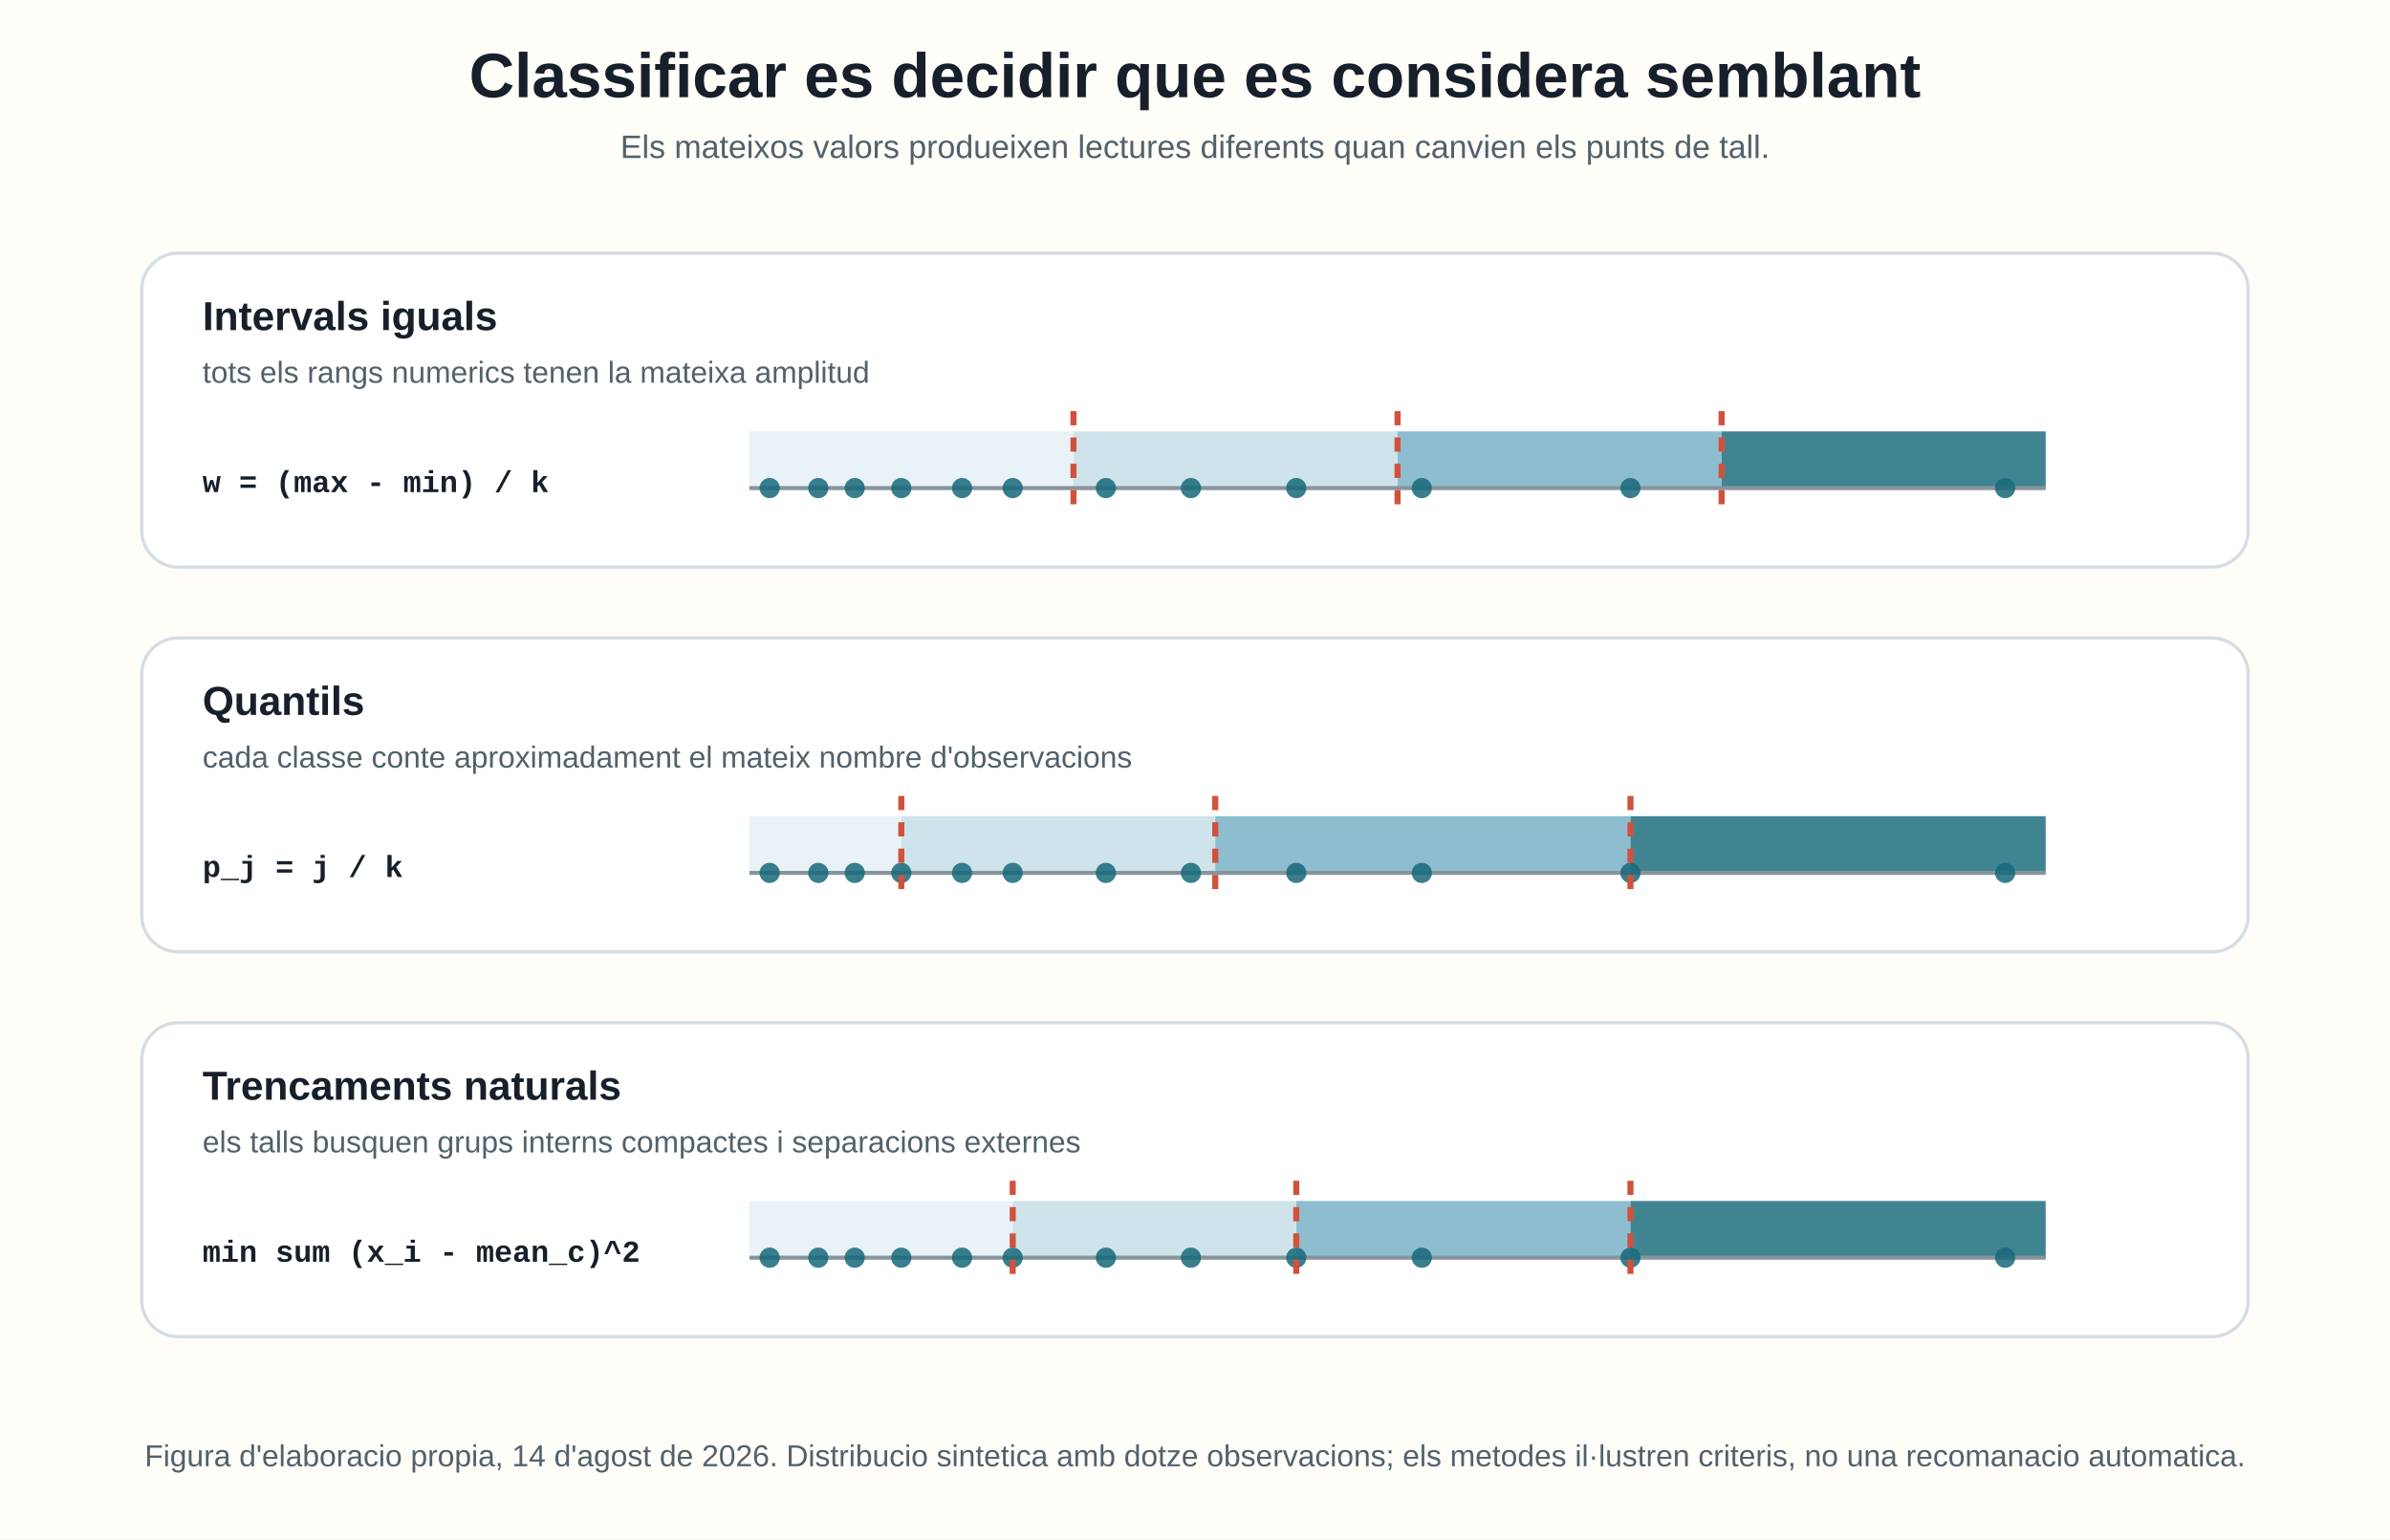
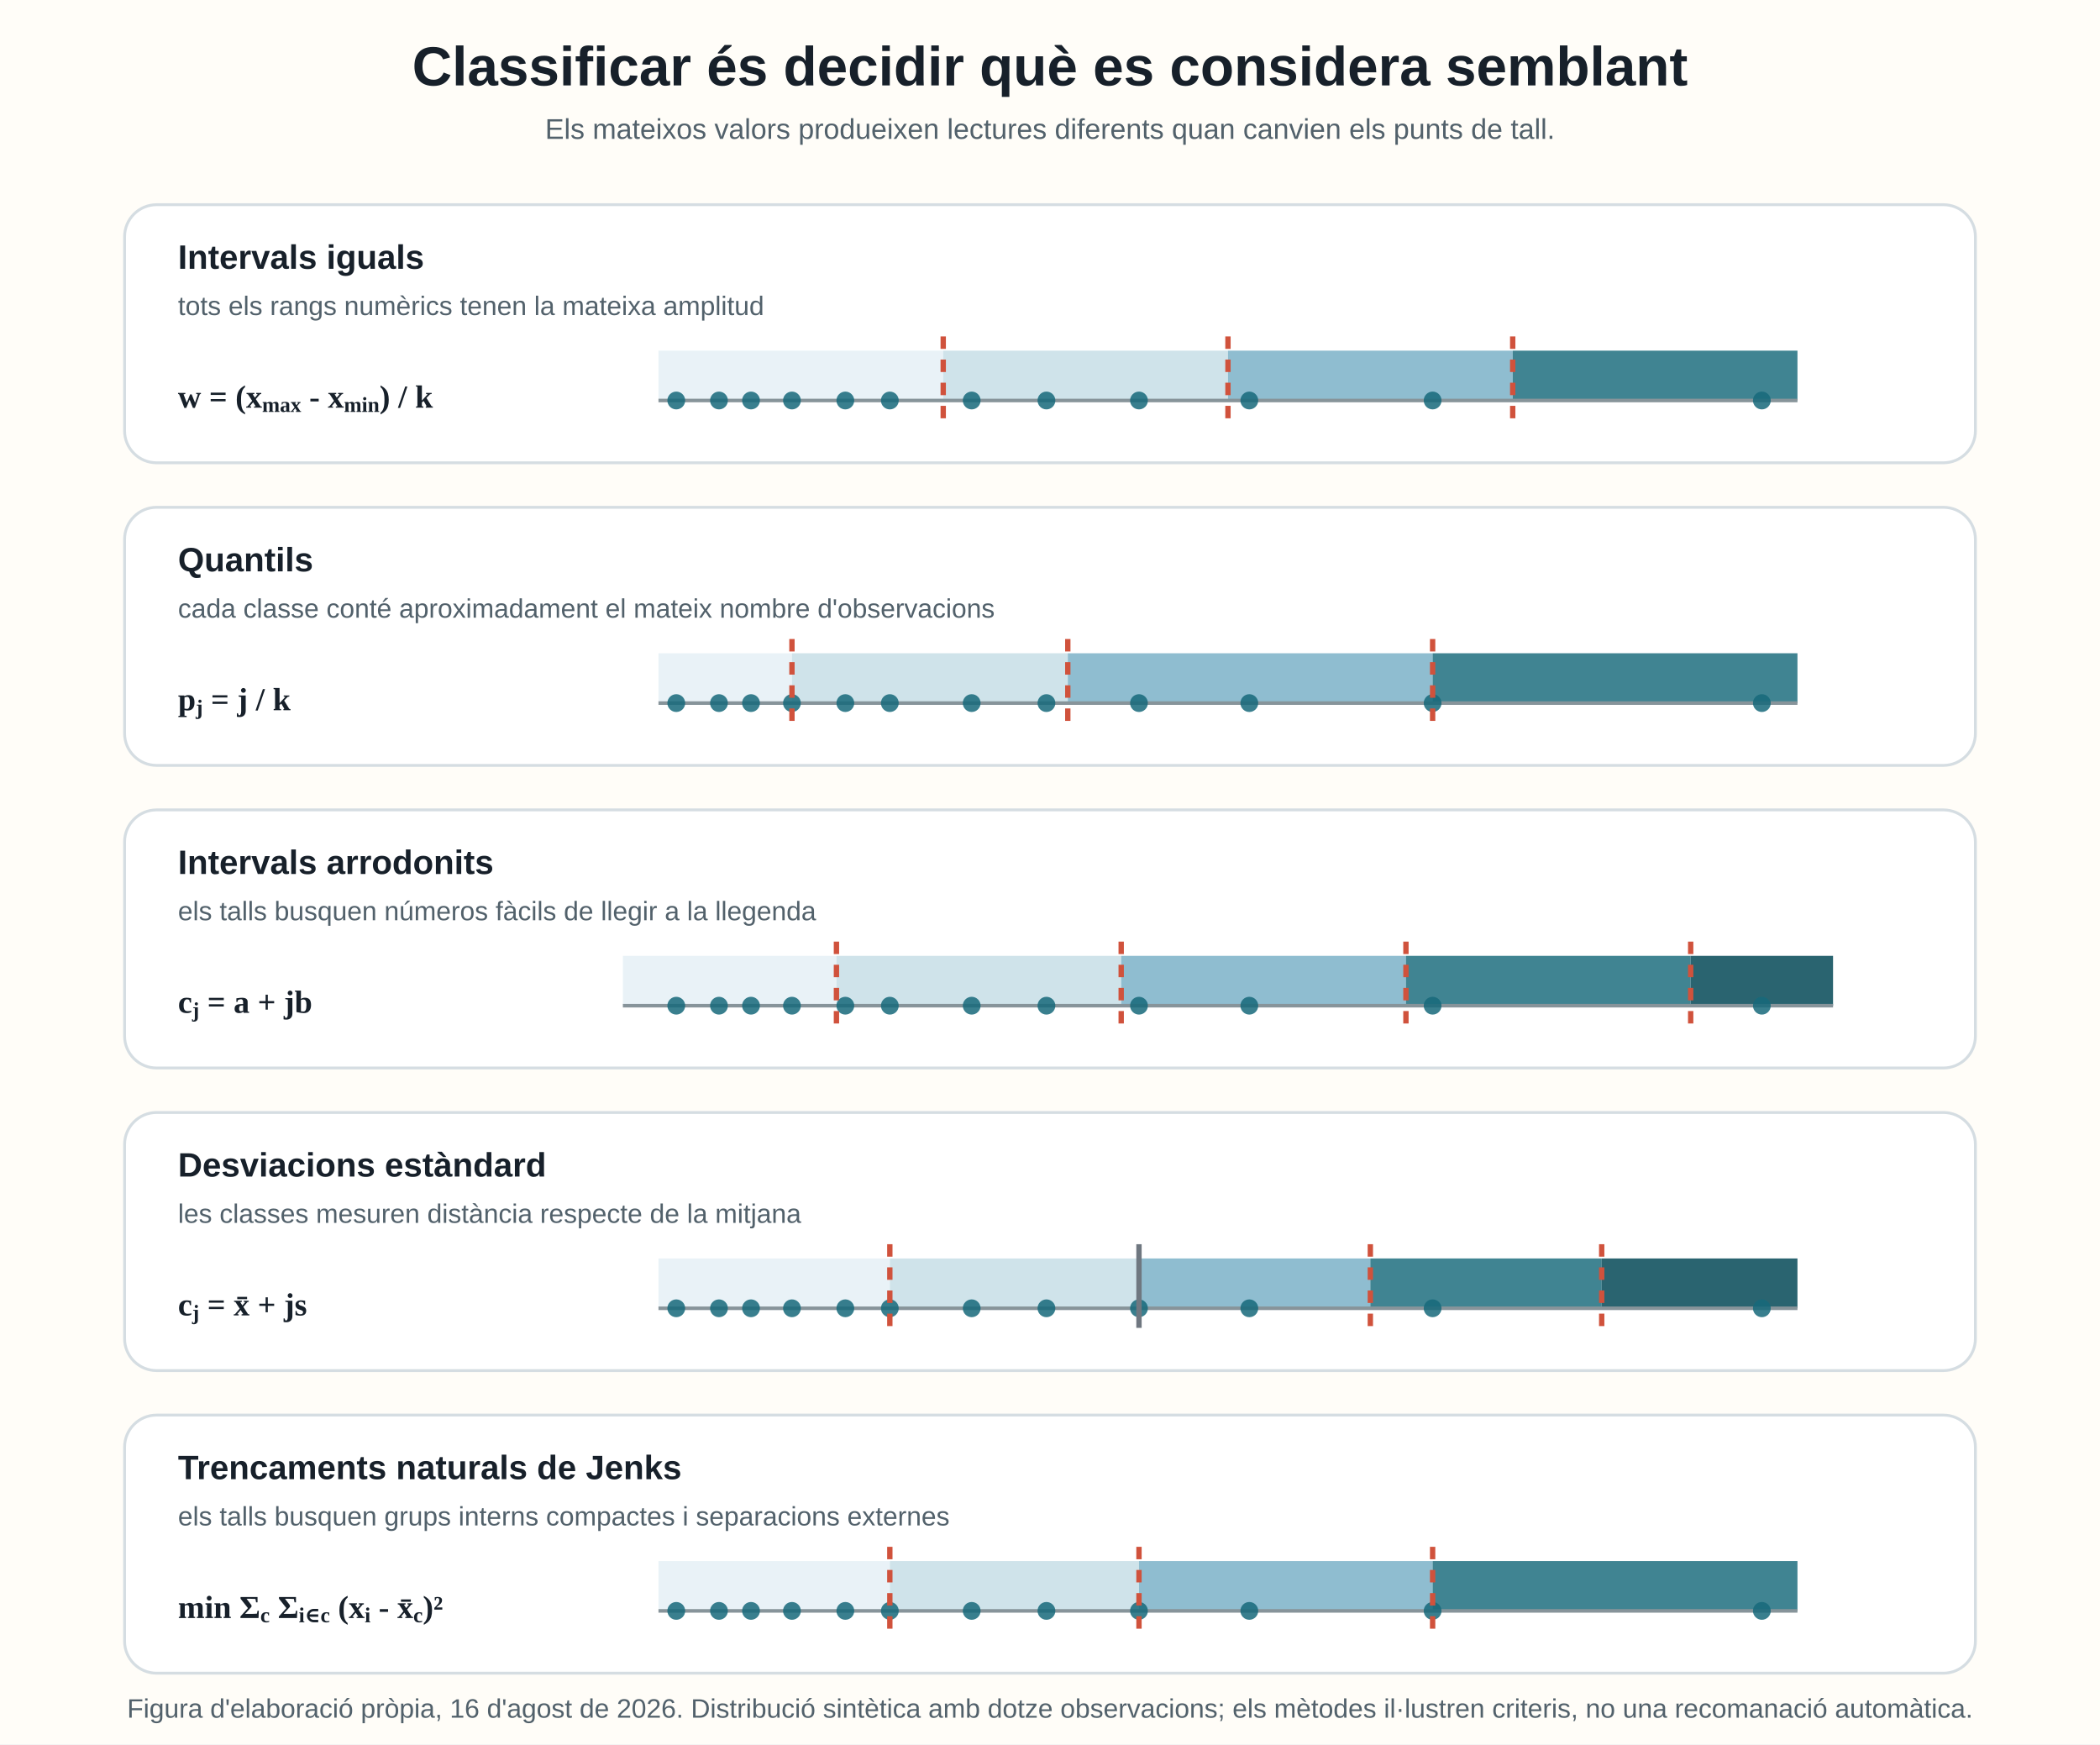
- <svg xmlns="http://www.w3.org/2000/svg" width="1180" height="760" viewBox="0 0 1180 760" role="img" aria-labelledby="title desc">
+ <svg xmlns="http://www.w3.org/2000/svg" width="1180" height="980" viewBox="0 0 1180 980" role="img" aria-labelledby="title desc">
  <defs>
    <style>
      .bg { fill: #fffdf8; }
      .panel { fill: #ffffff; stroke: #d5dde2; stroke-width: 1.6; rx: 18; }
      .title { font: 700 31px Arial, 'Liberation Sans', sans-serif; fill: #17202a; }
      .subtitle { font: 16px Arial, 'Liberation Sans', sans-serif; fill: #52616b; }
-       .label { font: 700 20px Arial, 'Liberation Sans', sans-serif; fill: #17202a; }
+       .label { font: 700 19px Arial, 'Liberation Sans', sans-serif; fill: #17202a; }
      .small { font: 15px Arial, 'Liberation Sans', sans-serif; fill: #52616b; }
-       .mono { font: 700 15px 'Liberation Mono', Consolas, monospace; fill: #17202a; }
+       .formula { font: 700 18px 'Liberation Serif', Georgia, serif; fill: #17202a; }
      .axis { stroke: #87949a; stroke-width: 2; }
      .cut { stroke: #d0523c; stroke-width: 3; stroke-dasharray: 7 6; }
+       .center { stroke: #6f7780; stroke-width: 3; }
      .dot { fill: #16697a; opacity: .85; }
      .range1 { fill: #e9f2f7; }
      .range2 { fill: #cfe3ea; }
      .range3 { fill: #8fbdd0; }
      .range4 { fill: #16697a; opacity: .82; }
+       .range5 { fill: #0e4f5d; opacity: .88; }
    </style>
  </defs>
-   <rect class="bg" width="1180" height="760" />
-   <text x="590" y="48" text-anchor="middle" class="title">Classificar es decidir que es considera semblant</text>
+   <rect class="bg" width="1180" height="980" />
+   <text x="590" y="48" text-anchor="middle" class="title">Classificar és decidir què es considera semblant</text>
  <text x="590" y="78" text-anchor="middle" class="subtitle">Els mateixos valors produeixen lectures diferents quan canvien els punts de tall.</text>
-   <g transform="translate(70 125)">
-     <rect class="panel" width="1040" height="155" />
-     <text x="30" y="38" class="label">Intervals iguals</text>
-     <text x="30" y="64" class="small">tots els rangs numerics tenen la mateixa amplitud</text>
-     <rect x="300" y="88" width="160" height="28" class="range1" />
-     <rect x="460" y="88" width="160" height="28" class="range2" />
-     <rect x="620" y="88" width="160" height="28" class="range3" />
-     <rect x="780" y="88" width="160" height="28" class="range4" />
-     <line x1="300" y1="116" x2="940" y2="116" class="axis" />
+   <g transform="translate(70 115)">
+     <rect class="panel" width="1040" height="145" />
+     <text x="30" y="36" class="label">Intervals iguals</text>
+     <text x="30" y="62" class="small">tots els rangs numèrics tenen la mateixa amplitud</text>
+     <rect x="300" y="82" width="160" height="28" class="range1" />
+     <rect x="460" y="82" width="160" height="28" class="range2" />
+     <rect x="620" y="82" width="160" height="28" class="range3" />
+     <rect x="780" y="82" width="160" height="28" class="range4" />
+     <line x1="300" y1="110" x2="940" y2="110" class="axis" />
    <g class="dot">
-       <circle cx="310" cy="116" r="5" />
-       <circle cx="334" cy="116" r="5" />
-       <circle cx="352" cy="116" r="5" />
-       <circle cx="375" cy="116" r="5" />
-       <circle cx="405" cy="116" r="5" />
-       <circle cx="430" cy="116" r="5" />
-       <circle cx="476" cy="116" r="5" />
-       <circle cx="518" cy="116" r="5" />
-       <circle cx="570" cy="116" r="5" />
-       <circle cx="632" cy="116" r="5" />
-       <circle cx="735" cy="116" r="5" />
-       <circle cx="920" cy="116" r="5" />
+       <circle cx="310" cy="110" r="5" />
+       <circle cx="334" cy="110" r="5" />
+       <circle cx="352" cy="110" r="5" />
+       <circle cx="375" cy="110" r="5" />
+       <circle cx="405" cy="110" r="5" />
+       <circle cx="430" cy="110" r="5" />
+       <circle cx="476" cy="110" r="5" />
+       <circle cx="518" cy="110" r="5" />
+       <circle cx="570" cy="110" r="5" />
+       <circle cx="632" cy="110" r="5" />
+       <circle cx="735" cy="110" r="5" />
+       <circle cx="920" cy="110" r="5" />
    </g>
-     <line x1="460" y1="78" x2="460" y2="127" class="cut" />
-     <line x1="620" y1="78" x2="620" y2="127" class="cut" />
-     <line x1="780" y1="78" x2="780" y2="127" class="cut" />
-     <text x="30" y="118" class="mono">w = (max - min) / k</text>
+     <line x1="460" y1="74" x2="460" y2="121" class="cut" />
+     <line x1="620" y1="74" x2="620" y2="121" class="cut" />
+     <line x1="780" y1="74" x2="780" y2="121" class="cut" />
+     <text x="30" y="114" class="formula">w = (x<tspan baseline-shift="sub" font-size="12">max</tspan> - x<tspan baseline-shift="sub" font-size="12">min</tspan>) / k</text>
  </g>
-   <g transform="translate(70 315)">
-     <rect class="panel" width="1040" height="155" />
-     <text x="30" y="38" class="label">Quantils</text>
-     <text x="30" y="64" class="small">cada classe conte aproximadament el mateix nombre d'observacions</text>
-     <rect x="300" y="88" width="75" height="28" class="range1" />
-     <rect x="375" y="88" width="155" height="28" class="range2" />
-     <rect x="530" y="88" width="205" height="28" class="range3" />
-     <rect x="735" y="88" width="205" height="28" class="range4" />
-     <line x1="300" y1="116" x2="940" y2="116" class="axis" />
+   <g transform="translate(70 285)">
+     <rect class="panel" width="1040" height="145" />
+     <text x="30" y="36" class="label">Quantils</text>
+     <text x="30" y="62" class="small">cada classe conté aproximadament el mateix nombre d'observacions</text>
+     <rect x="300" y="82" width="75" height="28" class="range1" />
+     <rect x="375" y="82" width="155" height="28" class="range2" />
+     <rect x="530" y="82" width="205" height="28" class="range3" />
+     <rect x="735" y="82" width="205" height="28" class="range4" />
+     <line x1="300" y1="110" x2="940" y2="110" class="axis" />
    <g class="dot">
-       <circle cx="310" cy="116" r="5" />
-       <circle cx="334" cy="116" r="5" />
-       <circle cx="352" cy="116" r="5" />
-       <circle cx="375" cy="116" r="5" />
-       <circle cx="405" cy="116" r="5" />
-       <circle cx="430" cy="116" r="5" />
-       <circle cx="476" cy="116" r="5" />
-       <circle cx="518" cy="116" r="5" />
-       <circle cx="570" cy="116" r="5" />
-       <circle cx="632" cy="116" r="5" />
-       <circle cx="735" cy="116" r="5" />
-       <circle cx="920" cy="116" r="5" />
+       <circle cx="310" cy="110" r="5" />
+       <circle cx="334" cy="110" r="5" />
+       <circle cx="352" cy="110" r="5" />
+       <circle cx="375" cy="110" r="5" />
+       <circle cx="405" cy="110" r="5" />
+       <circle cx="430" cy="110" r="5" />
+       <circle cx="476" cy="110" r="5" />
+       <circle cx="518" cy="110" r="5" />
+       <circle cx="570" cy="110" r="5" />
+       <circle cx="632" cy="110" r="5" />
+       <circle cx="735" cy="110" r="5" />
+       <circle cx="920" cy="110" r="5" />
    </g>
-     <line x1="375" y1="78" x2="375" y2="127" class="cut" />
-     <line x1="530" y1="78" x2="530" y2="127" class="cut" />
-     <line x1="735" y1="78" x2="735" y2="127" class="cut" />
-     <text x="30" y="118" class="mono">p_j = j / k</text>
+     <line x1="375" y1="74" x2="375" y2="121" class="cut" />
+     <line x1="530" y1="74" x2="530" y2="121" class="cut" />
+     <line x1="735" y1="74" x2="735" y2="121" class="cut" />
+     <text x="30" y="114" class="formula">p<tspan baseline-shift="sub" font-size="12">j</tspan> = j / k</text>
  </g>
-   <g transform="translate(70 505)">
-     <rect class="panel" width="1040" height="155" />
-     <text x="30" y="38" class="label">Trencaments naturals</text>
-     <text x="30" y="64" class="small">els talls busquen grups interns compactes i separacions externes</text>
-     <rect x="300" y="88" width="130" height="28" class="range1" />
-     <rect x="430" y="88" width="140" height="28" class="range2" />
-     <rect x="570" y="88" width="165" height="28" class="range3" />
-     <rect x="735" y="88" width="205" height="28" class="range4" />
-     <line x1="300" y1="116" x2="940" y2="116" class="axis" />
+   <g transform="translate(70 455)">
+     <rect class="panel" width="1040" height="145" />
+     <text x="30" y="36" class="label">Intervals arrodonits</text>
+     <text x="30" y="62" class="small">els talls busquen números fàcils de llegir a la llegenda</text>
+     <rect x="280" y="82" width="120" height="28" class="range1" />
+     <rect x="400" y="82" width="160" height="28" class="range2" />
+     <rect x="560" y="82" width="160" height="28" class="range3" />
+     <rect x="720" y="82" width="160" height="28" class="range4" />
+     <rect x="880" y="82" width="80" height="28" class="range5" />
+     <line x1="280" y1="110" x2="960" y2="110" class="axis" />
    <g class="dot">
-       <circle cx="310" cy="116" r="5" />
-       <circle cx="334" cy="116" r="5" />
-       <circle cx="352" cy="116" r="5" />
-       <circle cx="375" cy="116" r="5" />
-       <circle cx="405" cy="116" r="5" />
-       <circle cx="430" cy="116" r="5" />
-       <circle cx="476" cy="116" r="5" />
-       <circle cx="518" cy="116" r="5" />
-       <circle cx="570" cy="116" r="5" />
-       <circle cx="632" cy="116" r="5" />
-       <circle cx="735" cy="116" r="5" />
-       <circle cx="920" cy="116" r="5" />
+       <circle cx="310" cy="110" r="5" />
+       <circle cx="334" cy="110" r="5" />
+       <circle cx="352" cy="110" r="5" />
+       <circle cx="375" cy="110" r="5" />
+       <circle cx="405" cy="110" r="5" />
+       <circle cx="430" cy="110" r="5" />
+       <circle cx="476" cy="110" r="5" />
+       <circle cx="518" cy="110" r="5" />
+       <circle cx="570" cy="110" r="5" />
+       <circle cx="632" cy="110" r="5" />
+       <circle cx="735" cy="110" r="5" />
+       <circle cx="920" cy="110" r="5" />
    </g>
-     <line x1="430" y1="78" x2="430" y2="127" class="cut" />
-     <line x1="570" y1="78" x2="570" y2="127" class="cut" />
-     <line x1="735" y1="78" x2="735" y2="127" class="cut" />
-     <text x="30" y="118" class="mono">min sum (x_i - mean_c)^2</text>
+     <line x1="400" y1="74" x2="400" y2="121" class="cut" />
+     <line x1="560" y1="74" x2="560" y2="121" class="cut" />
+     <line x1="720" y1="74" x2="720" y2="121" class="cut" />
+     <line x1="880" y1="74" x2="880" y2="121" class="cut" />
+     <text x="30" y="114" class="formula">c<tspan baseline-shift="sub" font-size="12">j</tspan> = a + jb</text>
  </g>
-   <text x="590" y="724" text-anchor="middle" class="small">Figura d'elaboracio propia, 14 d'agost de 2026. Distribucio sintetica amb dotze observacions; els metodes il·lustren criteris, no una recomanacio automatica.</text>
+   <g transform="translate(70 625)">
+     <rect class="panel" width="1040" height="145" />
+     <text x="30" y="36" class="label">Desviacions estàndard</text>
+     <text x="30" y="62" class="small">les classes mesuren distància respecte de la mitjana</text>
+     <rect x="300" y="82" width="130" height="28" class="range1" />
+     <rect x="430" y="82" width="140" height="28" class="range2" />
+     <rect x="570" y="82" width="130" height="28" class="range3" />
+     <rect x="700" y="82" width="130" height="28" class="range4" />
+     <rect x="830" y="82" width="110" height="28" class="range5" />
+     <line x1="300" y1="110" x2="940" y2="110" class="axis" />
+     <g class="dot">
+       <circle cx="310" cy="110" r="5" />
+       <circle cx="334" cy="110" r="5" />
+       <circle cx="352" cy="110" r="5" />
+       <circle cx="375" cy="110" r="5" />
+       <circle cx="405" cy="110" r="5" />
+       <circle cx="430" cy="110" r="5" />
+       <circle cx="476" cy="110" r="5" />
+       <circle cx="518" cy="110" r="5" />
+       <circle cx="570" cy="110" r="5" />
+       <circle cx="632" cy="110" r="5" />
+       <circle cx="735" cy="110" r="5" />
+       <circle cx="920" cy="110" r="5" />
+     </g>
+     <line x1="570" y1="74" x2="570" y2="121" class="center" />
+     <line x1="430" y1="74" x2="430" y2="121" class="cut" />
+     <line x1="700" y1="74" x2="700" y2="121" class="cut" />
+     <line x1="830" y1="74" x2="830" y2="121" class="cut" />
+     <text x="30" y="114" class="formula">c<tspan baseline-shift="sub" font-size="12">j</tspan> = x̄ + js</text>
+   </g>
+   <g transform="translate(70 795)">
+     <rect class="panel" width="1040" height="145" />
+     <text x="30" y="36" class="label">Trencaments naturals de Jenks</text>
+     <text x="30" y="62" class="small">els talls busquen grups interns compactes i separacions externes</text>
+     <rect x="300" y="82" width="130" height="28" class="range1" />
+     <rect x="430" y="82" width="140" height="28" class="range2" />
+     <rect x="570" y="82" width="165" height="28" class="range3" />
+     <rect x="735" y="82" width="205" height="28" class="range4" />
+     <line x1="300" y1="110" x2="940" y2="110" class="axis" />
+     <g class="dot">
+       <circle cx="310" cy="110" r="5" />
+       <circle cx="334" cy="110" r="5" />
+       <circle cx="352" cy="110" r="5" />
+       <circle cx="375" cy="110" r="5" />
+       <circle cx="405" cy="110" r="5" />
+       <circle cx="430" cy="110" r="5" />
+       <circle cx="476" cy="110" r="5" />
+       <circle cx="518" cy="110" r="5" />
+       <circle cx="570" cy="110" r="5" />
+       <circle cx="632" cy="110" r="5" />
+       <circle cx="735" cy="110" r="5" />
+       <circle cx="920" cy="110" r="5" />
+     </g>
+     <line x1="430" y1="74" x2="430" y2="121" class="cut" />
+     <line x1="570" y1="74" x2="570" y2="121" class="cut" />
+     <line x1="735" y1="74" x2="735" y2="121" class="cut" />
+     <text x="30" y="114" class="formula">min Σ<tspan baseline-shift="sub" font-size="12">c</tspan> Σ<tspan baseline-shift="sub" font-size="12">i∈c</tspan> (x<tspan baseline-shift="sub" font-size="12">i</tspan> - x̄<tspan baseline-shift="sub" font-size="12">c</tspan>)²</text>
+   </g>
+   <text x="590" y="965" text-anchor="middle" class="small">Figura d'elaboració pròpia, 16 d'agost de 2026. Distribució sintètica amb dotze observacions; els mètodes il·lustren criteris, no una recomanació automàtica.</text>
</svg>
